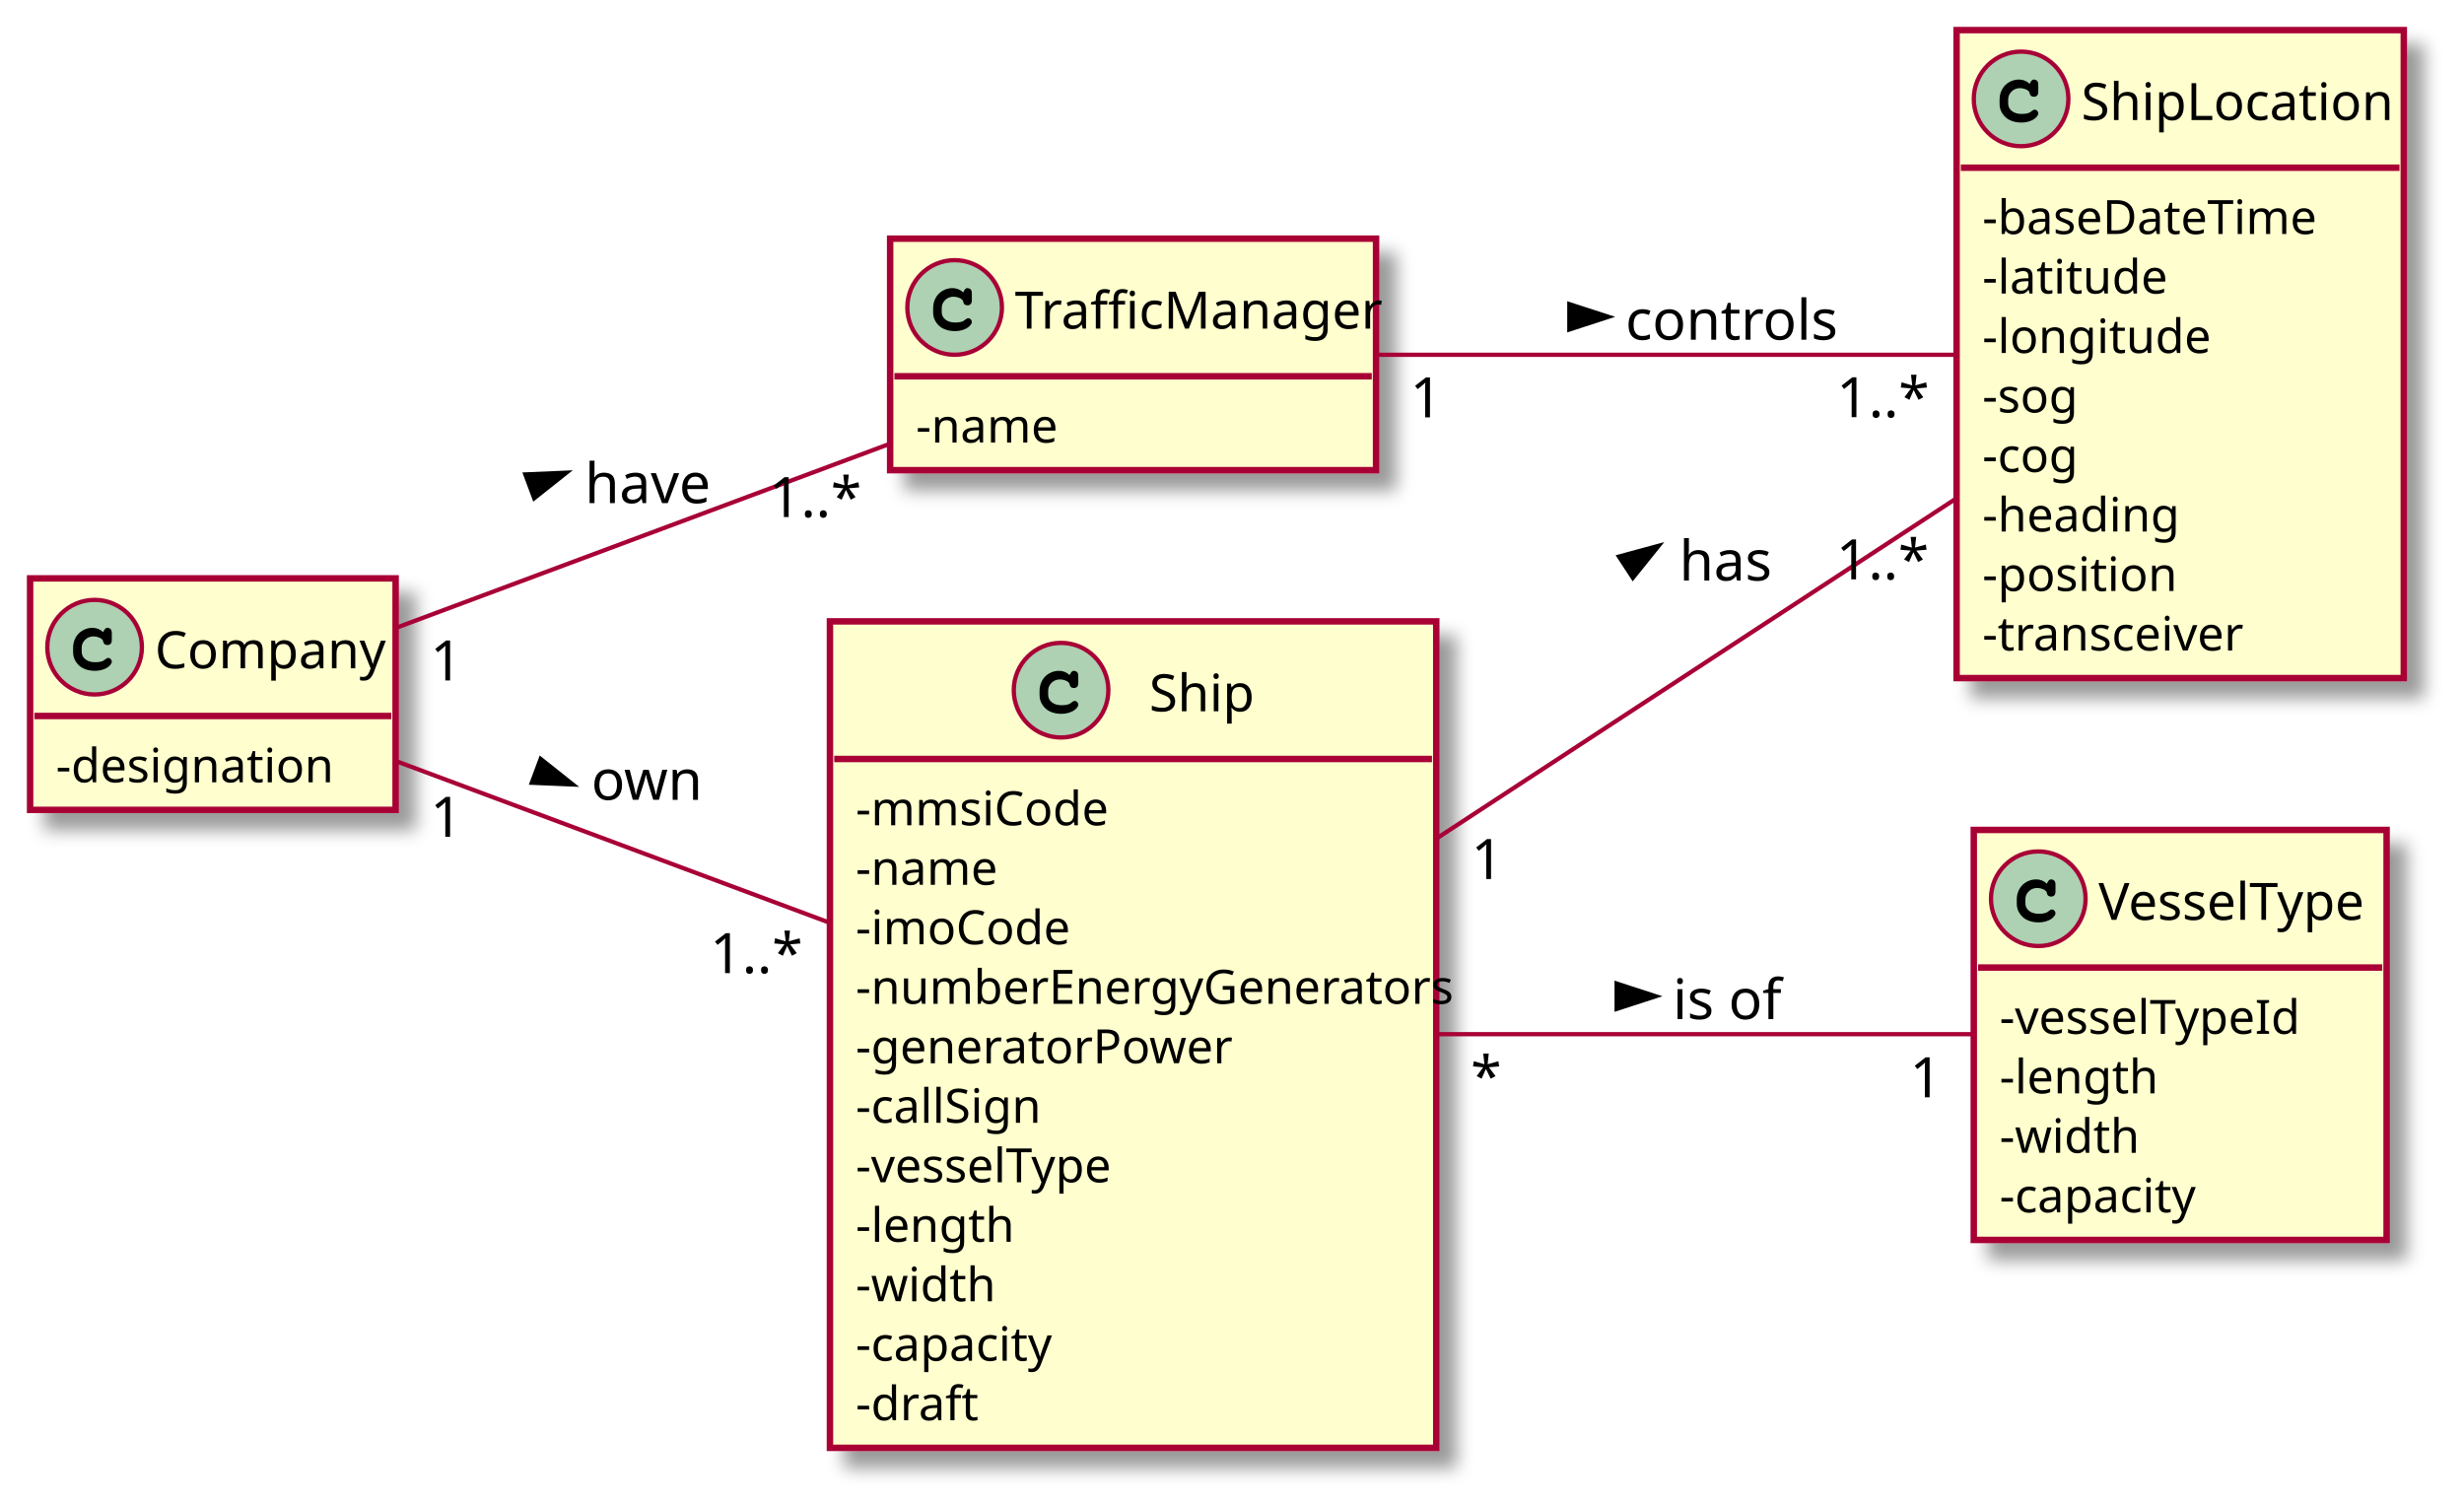
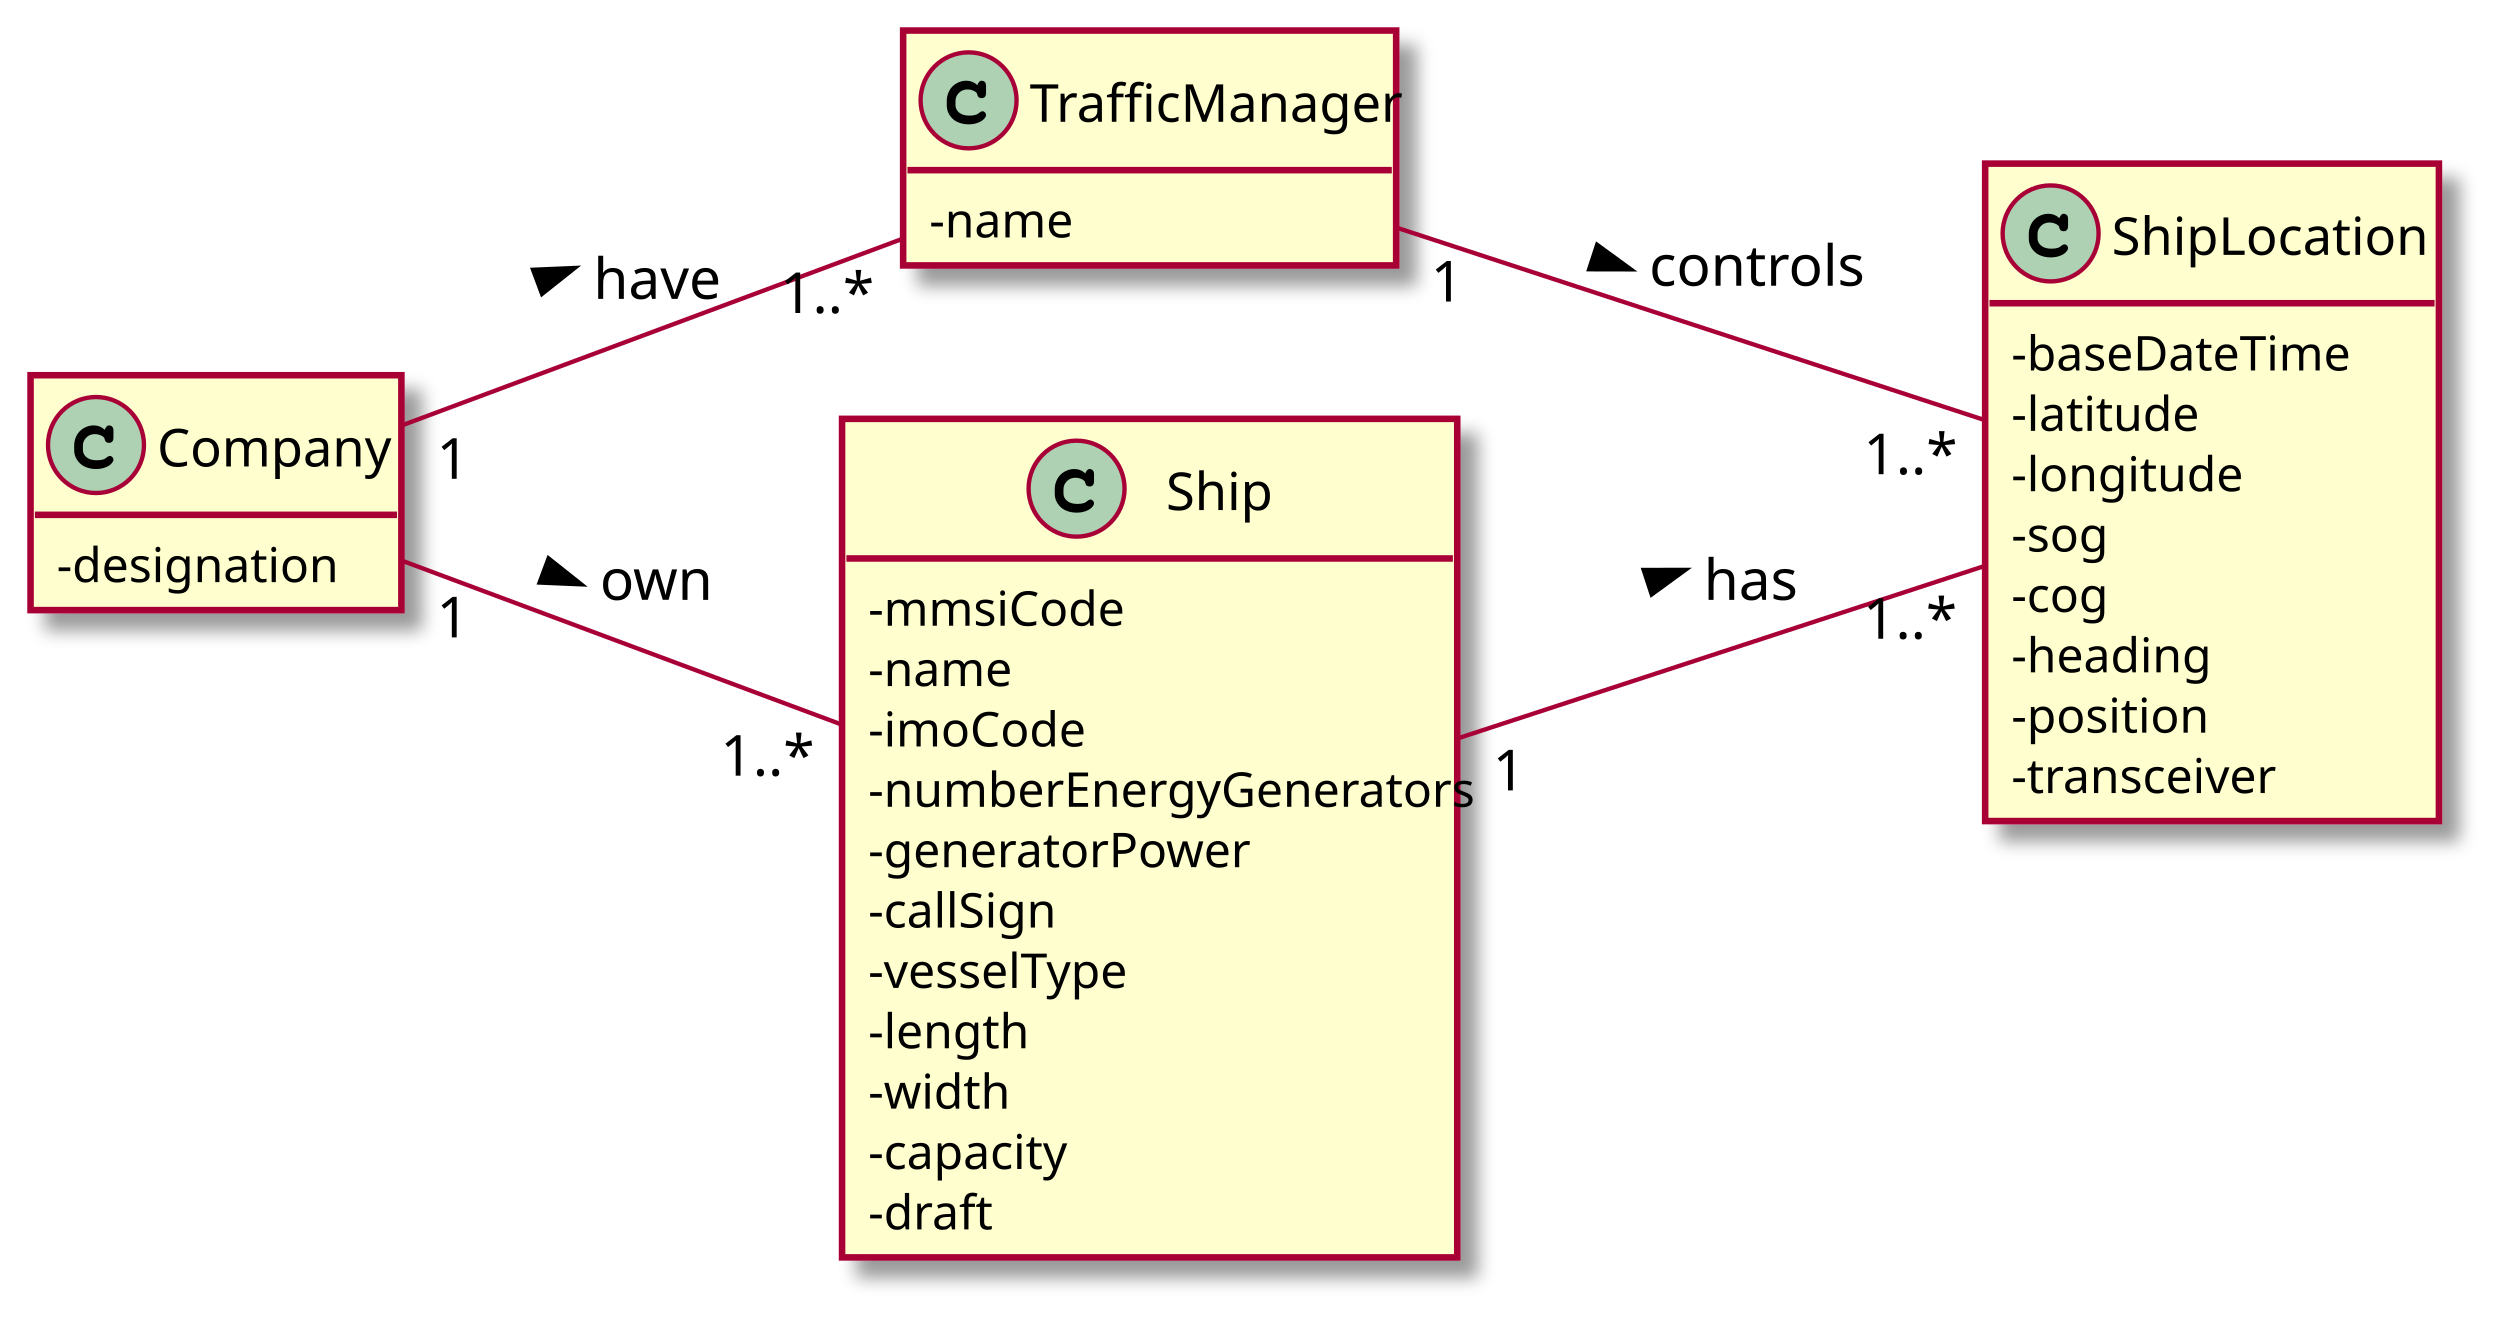
- <svg xmlns="http://www.w3.org/2000/svg" contentScriptType="application/ecmascript" contentStyleType="text/css" height="350px" preserveAspectRatio="none" style="width:573px;height:350px;background:#FFFFFF;" version="1.1" viewBox="0 0 573 350" width="573px" zoomAndPan="magnify">
+ <svg xmlns="http://www.w3.org/2000/svg" contentScriptType="application/ecmascript" contentStyleType="text/css" height="302px" preserveAspectRatio="none" style="width:573px;height:302px;background:#FFFFFF;" version="1.1" viewBox="0 0 573 302" width="573px" zoomAndPan="magnify">
  <defs>
-     <filter height="300%" id="f1hl7zcqd9lxck" width="300%" x="-1" y="-1">
+     <filter height="300%" id="fxyds99sheg9" width="300%" x="-1" y="-1">
      <feGaussianBlur result="blurOut" stdDeviation="2.0" />
      <feColorMatrix in="blurOut" result="blurOut2" type="matrix" values="0 0 0 0 0 0 0 0 0 0 0 0 0 0 0 0 0 0 .4 0" />
      <feOffset dx="4.0" dy="4.0" in="blurOut2" result="blurOut3" />
      <feBlend in="SourceGraphic" in2="blurOut3" mode="normal" />
    </filter>
  </defs>
  <g>
-     <rect codeLine="6" fill="#FEFECE" filter="url(#f1hl7zcqd9lxck)" height="53.836" id="Company" style="stroke:#A80036;stroke-width:1.5;" width="85" x="7" y="134.5" />
-     <ellipse cx="22" cy="150.5" fill="#ADD1B2" rx="11" ry="11" style="stroke:#A80036;stroke-width:1.0;" />
-     <path d="M24,147 Q24.203,146.5 24.438,146.25 Q24.672,146 24.938,146 Q25.406,146 25.703,146.281 Q26,146.562 26,147.219 L26,148.781 Q26,149.438 25.719,149.719 Q25.438,150 25,150 Q24.609,150 24.359,149.828 Q24.109,149.656 24,149.203 Q23.953,148.891 23.781,148.719 Q23.469,148.391 22.906,148.203 Q22.344,148 21.781,148 Q21.078,148 20.484,148.281 Q19.906,148.562 19.453,149.188 Q19,149.812 19,150.672 L19,151.594 Q19,152.625 19.844,153.312 Q20.688,154 22.188,154 Q23.078,154 23.703,153.797 Q24.062,153.688 24.469,153.328 Q24.734,153.125 24.875,153.062 Q25.016,153 25.188,153 Q25.516,153 25.75,153.266 Q26,153.516 26,153.875 Q26,154.219 25.656,154.625 Q25.156,155.219 24.359,155.547 Q23.312,156 22.031,156 Q20.531,156 19.328,155.406 Q18.359,154.938 17.672,153.922 Q17,152.906 17,151.703 L17,150.609 Q17,149.359 17.594,148.266 Q18.203,147.172 19.25,146.594 Q20.312,146 21.5,146 Q22.219,146 22.844,146.25 Q23.469,146.5 24,147 Z " fill="#000000" />
-     <text fill="#000000" font-family="sans-serif" font-size="12" lengthAdjust="spacing" textLength="53" x="36" y="155.41">Company</text>
-     <line style="stroke:#A80036;stroke-width:1.5;" x1="8" x2="91" y1="166.5" y2="166.5" />
-     <text fill="#000000" font-family="sans-serif" font-size="11" lengthAdjust="spacing" textLength="59" x="13" y="181.919">-designation</text>
-     <rect codeLine="10" fill="#FEFECE" filter="url(#f1hl7zcqd9lxck)" height="53.836" id="TrafficManager" style="stroke:#A80036;stroke-width:1.5;" width="113" x="207" y="55.5" />
-     <ellipse cx="222" cy="71.5" fill="#ADD1B2" rx="11" ry="11" style="stroke:#A80036;stroke-width:1.0;" />
-     <path d="M224,68 Q224.203,67.5 224.438,67.25 Q224.672,67 224.938,67 Q225.406,67 225.703,67.281 Q226,67.562 226,68.219 L226,69.781 Q226,70.438 225.719,70.719 Q225.438,71 225,71 Q224.609,71 224.359,70.828 Q224.109,70.656 224,70.203 Q223.953,69.891 223.781,69.719 Q223.469,69.391 222.906,69.203 Q222.344,69 221.781,69 Q221.078,69 220.484,69.281 Q219.906,69.562 219.453,70.188 Q219,70.812 219,71.672 L219,72.594 Q219,73.625 219.844,74.312 Q220.688,75 222.188,75 Q223.078,75 223.703,74.797 Q224.062,74.688 224.469,74.328 Q224.734,74.125 224.875,74.062 Q225.016,74 225.188,74 Q225.516,74 225.75,74.266 Q226,74.516 226,74.875 Q226,75.219 225.656,75.625 Q225.156,76.219 224.359,76.547 Q223.312,77 222.031,77 Q220.531,77 219.328,76.406 Q218.359,75.938 217.672,74.922 Q217,73.906 217,72.703 L217,71.609 Q217,70.359 217.594,69.266 Q218.203,68.172 219.25,67.594 Q220.312,67 221.5,67 Q222.219,67 222.844,67.25 Q223.469,67.5 224,68 Z " fill="#000000" />
-     <text fill="#000000" font-family="sans-serif" font-size="12" lengthAdjust="spacing" textLength="81" x="236" y="76.41">TrafficManager</text>
-     <line style="stroke:#A80036;stroke-width:1.5;" x1="208" x2="319" y1="87.5" y2="87.5" />
-     <text fill="#000000" font-family="sans-serif" font-size="11" lengthAdjust="spacing" textLength="30" x="213" y="102.919">-name</text>
-     <rect codeLine="14" fill="#FEFECE" filter="url(#f1hl7zcqd9lxck)" height="192.195" id="Ship" style="stroke:#A80036;stroke-width:1.5;" width="141" x="193" y="144.5" />
-     <ellipse cx="246.75" cy="160.5" fill="#ADD1B2" rx="11" ry="11" style="stroke:#A80036;stroke-width:1.0;" />
-     <path d="M248.75,157 Q248.953,156.5 249.188,156.25 Q249.422,156 249.688,156 Q250.156,156 250.453,156.281 Q250.75,156.562 250.75,157.219 L250.75,158.781 Q250.75,159.438 250.469,159.719 Q250.188,160 249.75,160 Q249.359,160 249.109,159.828 Q248.859,159.656 248.75,159.203 Q248.703,158.891 248.531,158.719 Q248.219,158.391 247.656,158.203 Q247.094,158 246.531,158 Q245.828,158 245.234,158.281 Q244.656,158.562 244.203,159.188 Q243.75,159.812 243.75,160.672 L243.75,161.594 Q243.75,162.625 244.594,163.312 Q245.438,164 246.938,164 Q247.828,164 248.453,163.797 Q248.812,163.688 249.219,163.328 Q249.484,163.125 249.625,163.062 Q249.766,163 249.938,163 Q250.266,163 250.5,163.266 Q250.75,163.516 250.75,163.875 Q250.75,164.219 250.406,164.625 Q249.906,165.219 249.109,165.547 Q248.062,166 246.781,166 Q245.281,166 244.078,165.406 Q243.109,164.938 242.422,163.922 Q241.75,162.906 241.75,161.703 L241.75,160.609 Q241.75,159.359 242.344,158.266 Q242.953,157.172 244,156.594 Q245.062,156 246.25,156 Q246.969,156 247.594,156.25 Q248.219,156.5 248.75,157 Z " fill="#000000" />
-     <text fill="#000000" font-family="sans-serif" font-size="12" lengthAdjust="spacing" textLength="25" x="267.25" y="165.41">Ship</text>
-     <line style="stroke:#A80036;stroke-width:1.5;" x1="194" x2="333" y1="176.5" y2="176.5" />
-     <text fill="#000000" font-family="sans-serif" font-size="11" lengthAdjust="spacing" textLength="53" x="199" y="191.919">-mmsiCode</text>
-     <text fill="#000000" font-family="sans-serif" font-size="11" lengthAdjust="spacing" textLength="30" x="199" y="205.755">-name</text>
-     <text fill="#000000" font-family="sans-serif" font-size="11" lengthAdjust="spacing" textLength="45" x="199" y="219.591">-imoCode</text>
-     <text fill="#000000" font-family="sans-serif" font-size="11" lengthAdjust="spacing" textLength="129" x="199" y="233.427">-numberEnergyGenerators</text>
-     <text fill="#000000" font-family="sans-serif" font-size="11" lengthAdjust="spacing" textLength="83" x="199" y="247.263">-generatorPower</text>
-     <text fill="#000000" font-family="sans-serif" font-size="11" lengthAdjust="spacing" textLength="41" x="199" y="261.099">-callSign</text>
-     <text fill="#000000" font-family="sans-serif" font-size="11" lengthAdjust="spacing" textLength="60" x="199" y="274.935">-vesselType</text>
-     <text fill="#000000" font-family="sans-serif" font-size="11" lengthAdjust="spacing" textLength="33" x="199" y="288.771">-length</text>
-     <text fill="#000000" font-family="sans-serif" font-size="11" lengthAdjust="spacing" textLength="31" x="199" y="302.606">-width</text>
-     <text fill="#000000" font-family="sans-serif" font-size="11" lengthAdjust="spacing" textLength="45" x="199" y="316.442">-capacity</text>
-     <text fill="#000000" font-family="sans-serif" font-size="11" lengthAdjust="spacing" textLength="27" x="199" y="330.278">-draft</text>
-     <rect codeLine="28" fill="#FEFECE" filter="url(#f1hl7zcqd9lxck)" height="150.688" id="ShipLocation" style="stroke:#A80036;stroke-width:1.5;" width="104" x="455" y="7" />
-     <ellipse cx="470" cy="23" fill="#ADD1B2" rx="11" ry="11" style="stroke:#A80036;stroke-width:1.0;" />
-     <path d="M472,19.5 Q472.203,19 472.438,18.75 Q472.672,18.5 472.938,18.5 Q473.406,18.5 473.703,18.781 Q474,19.062 474,19.719 L474,21.281 Q474,21.938 473.719,22.219 Q473.438,22.5 473,22.5 Q472.609,22.5 472.359,22.328 Q472.109,22.156 472,21.703 Q471.953,21.391 471.781,21.219 Q471.469,20.891 470.906,20.703 Q470.344,20.5 469.781,20.5 Q469.078,20.5 468.484,20.781 Q467.906,21.062 467.453,21.688 Q467,22.312 467,23.172 L467,24.094 Q467,25.125 467.844,25.812 Q468.688,26.5 470.188,26.5 Q471.078,26.5 471.703,26.297 Q472.062,26.188 472.469,25.828 Q472.734,25.625 472.875,25.562 Q473.016,25.5 473.188,25.5 Q473.516,25.5 473.75,25.766 Q474,26.016 474,26.375 Q474,26.719 473.656,27.125 Q473.156,27.719 472.359,28.047 Q471.312,28.5 470.031,28.5 Q468.531,28.5 467.328,27.906 Q466.359,27.438 465.672,26.422 Q465,25.406 465,24.203 L465,23.109 Q465,21.859 465.594,20.766 Q466.203,19.672 467.25,19.094 Q468.312,18.5 469.5,18.5 Q470.219,18.5 470.844,18.75 Q471.469,19 472,19.5 Z " fill="#000000" />
-     <text fill="#000000" font-family="sans-serif" font-size="12" lengthAdjust="spacing" textLength="72" x="484" y="27.91">ShipLocation</text>
-     <line style="stroke:#A80036;stroke-width:1.5;" x1="456" x2="558" y1="39" y2="39" />
-     <text fill="#000000" font-family="sans-serif" font-size="11" lengthAdjust="spacing" textLength="72" x="461" y="54.419">-baseDateTime</text>
-     <text fill="#000000" font-family="sans-serif" font-size="11" lengthAdjust="spacing" textLength="38" x="461" y="68.255">-latitude</text>
-     <text fill="#000000" font-family="sans-serif" font-size="11" lengthAdjust="spacing" textLength="47" x="461" y="82.091">-longitude</text>
-     <text fill="#000000" font-family="sans-serif" font-size="11" lengthAdjust="spacing" textLength="22" x="461" y="95.927">-sog</text>
-     <text fill="#000000" font-family="sans-serif" font-size="11" lengthAdjust="spacing" textLength="22" x="461" y="109.763">-cog</text>
-     <text fill="#000000" font-family="sans-serif" font-size="11" lengthAdjust="spacing" textLength="42" x="461" y="123.599">-heading</text>
-     <text fill="#000000" font-family="sans-serif" font-size="11" lengthAdjust="spacing" textLength="41" x="461" y="137.435">-position</text>
-     <text fill="#000000" font-family="sans-serif" font-size="11" lengthAdjust="spacing" textLength="59" x="461" y="151.27">-transceiver</text>
-     <rect codeLine="39" fill="#FEFECE" filter="url(#f1hl7zcqd9lxck)" height="95.344" id="VesselType" style="stroke:#A80036;stroke-width:1.5;" width="96" x="459" y="193" />
-     <ellipse cx="474" cy="209" fill="#ADD1B2" rx="11" ry="11" style="stroke:#A80036;stroke-width:1.0;" />
-     <path d="M476,205.5 Q476.203,205 476.438,204.75 Q476.672,204.5 476.938,204.5 Q477.406,204.5 477.703,204.781 Q478,205.062 478,205.719 L478,207.281 Q478,207.938 477.719,208.219 Q477.438,208.5 477,208.5 Q476.609,208.5 476.359,208.328 Q476.109,208.156 476,207.703 Q475.953,207.391 475.781,207.219 Q475.469,206.891 474.906,206.703 Q474.344,206.5 473.781,206.5 Q473.078,206.5 472.484,206.781 Q471.906,207.062 471.453,207.688 Q471,208.312 471,209.172 L471,210.094 Q471,211.125 471.844,211.812 Q472.688,212.5 474.188,212.5 Q475.078,212.5 475.703,212.297 Q476.062,212.188 476.469,211.828 Q476.734,211.625 476.875,211.562 Q477.016,211.5 477.188,211.5 Q477.516,211.5 477.75,211.766 Q478,212.016 478,212.375 Q478,212.719 477.656,213.125 Q477.156,213.719 476.359,214.047 Q475.312,214.5 474.031,214.5 Q472.531,214.5 471.328,213.906 Q470.359,213.438 469.672,212.422 Q469,211.406 469,210.203 L469,209.109 Q469,207.859 469.594,206.766 Q470.203,205.672 471.25,205.094 Q472.312,204.5 473.5,204.5 Q474.219,204.5 474.844,204.75 Q475.469,205 476,205.5 Z " fill="#000000" />
-     <text fill="#000000" font-family="sans-serif" font-size="12" lengthAdjust="spacing" textLength="64" x="488" y="213.91">VesselType</text>
-     <line style="stroke:#A80036;stroke-width:1.5;" x1="460" x2="554" y1="225" y2="225" />
-     <text fill="#000000" font-family="sans-serif" font-size="11" lengthAdjust="spacing" textLength="68" x="465" y="240.419">-vesselTypeId</text>
-     <text fill="#000000" font-family="sans-serif" font-size="11" lengthAdjust="spacing" textLength="33" x="465" y="254.255">-length</text>
-     <text fill="#000000" font-family="sans-serif" font-size="11" lengthAdjust="spacing" textLength="31" x="465" y="268.091">-width</text>
-     <text fill="#000000" font-family="sans-serif" font-size="11" lengthAdjust="spacing" textLength="45" x="465" y="281.927">-capacity</text>
-     <path codeLine="46" d="M92.13,177.01 C120.71,187.66 159.34,202.06 192.58,214.45 " fill="none" id="Company-Ship" style="stroke:#A80036;stroke-width:1.0;" />
-     <polygon fill="#000000" points="133.185,182.422,125.736,176.509,123.683,182.017,133.185,182.422" style="stroke:#000000;stroke-width:1.0;" />
-     <text fill="#000000" font-family="sans-serif" font-size="13" lengthAdjust="spacing" textLength="23" x="137.5" y="185.995">own</text>
-     <text fill="#000000" font-family="sans-serif" font-size="13" lengthAdjust="spacing" textLength="7" x="100.059" y="194.59">1</text>
-     <text fill="#000000" font-family="sans-serif" font-size="13" lengthAdjust="spacing" textLength="20" x="165.12" y="226.288">1..*</text>
-     <path codeLine="47" d="M92.13,145.99 C124.93,133.76 170.96,116.61 206.91,103.21 " fill="none" id="Company-TrafficManager" style="stroke:#A80036;stroke-width:1.0;" />
-     <polygon fill="#000000" points="131.685,109.93,122.183,110.335,124.236,115.842,131.685,109.93" style="stroke:#000000;stroke-width:1.0;" />
-     <text fill="#000000" font-family="sans-serif" font-size="13" lengthAdjust="spacing" textLength="26" x="136" y="116.995">have</text>
-     <text fill="#000000" font-family="sans-serif" font-size="13" lengthAdjust="spacing" textLength="7" x="100.059" y="158.239">1</text>
-     <text fill="#000000" font-family="sans-serif" font-size="13" lengthAdjust="spacing" textLength="20" x="178.794" y="120.236">1..*</text>
-     <path codeLine="49" d="M334.03,195.01 C372.63,169.76 419.8,138.9 454.96,115.89 " fill="none" id="Ship-ShipLocation" style="stroke:#A80036;stroke-width:1.0;" />
-     <polygon fill="#000000" points="385.684,126.938,376.506,129.431,379.724,134.35,385.684,126.938" style="stroke:#000000;stroke-width:1.0;" />
-     <text fill="#000000" font-family="sans-serif" font-size="13" lengthAdjust="spacing" textLength="21" x="390.5" y="134.995">has</text>
-     <text fill="#000000" font-family="sans-serif" font-size="13" lengthAdjust="spacing" textLength="7" x="342.127" y="204.413">1</text>
-     <text fill="#000000" font-family="sans-serif" font-size="13" lengthAdjust="spacing" textLength="20" x="427.011" y="134.731">1..*</text>
-     <path codeLine="51" d="M320.21,82.5 C360.74,82.5 415.22,82.5 454.69,82.5 " fill="none" id="TrafficManager-ShipLocation" style="stroke:#A80036;stroke-width:1.0;" />
-     <polygon fill="#000000" points="374,73.676,364.955,70.737,364.955,76.615,374,73.676" style="stroke:#000000;stroke-width:1.0;" />
-     <text fill="#000000" font-family="sans-serif" font-size="13" lengthAdjust="spacing" textLength="46" x="378" y="78.995">controls</text>
-     <text fill="#000000" font-family="sans-serif" font-size="13" lengthAdjust="spacing" textLength="7" x="327.924" y="97.053">1</text>
-     <text fill="#000000" font-family="sans-serif" font-size="13" lengthAdjust="spacing" textLength="20" x="427.096" y="97.011">1..*</text>
-     <path codeLine="53" d="M334.03,240.5 C374.02,240.5 423.21,240.5 458.73,240.5 " fill="none" id="Ship-VesselType" style="stroke:#A80036;stroke-width:1.0;" />
-     <polygon fill="#000000" points="385,231.676,375.955,228.737,375.955,234.615,385,231.676" style="stroke:#000000;stroke-width:1.0;" />
-     <text fill="#000000" font-family="sans-serif" font-size="13" lengthAdjust="spacing" textLength="24" x="389" y="236.995">is of</text>
-     <text fill="#000000" font-family="sans-serif" font-size="13" lengthAdjust="spacing" textLength="5" x="342.018" y="254.879">*</text>
-     <text fill="#000000" font-family="sans-serif" font-size="13" lengthAdjust="spacing" textLength="7" x="444.126" y="255.171">1</text>
+     <rect codeLine="6" fill="#FEFECE" filter="url(#fxyds99sheg9)" height="53.836" id="Company" style="stroke:#A80036;stroke-width:1.5;" width="85" x="7" y="86" />
+     <ellipse cx="22" cy="102" fill="#ADD1B2" rx="11" ry="11" style="stroke:#A80036;stroke-width:1.0;" />
+     <path d="M24,98.5 Q24.203,98 24.438,97.75 Q24.672,97.5 24.938,97.5 Q25.406,97.5 25.703,97.781 Q26,98.062 26,98.719 L26,100.281 Q26,100.938 25.719,101.219 Q25.438,101.5 25,101.5 Q24.609,101.5 24.359,101.328 Q24.109,101.156 24,100.703 Q23.953,100.391 23.781,100.219 Q23.469,99.891 22.906,99.703 Q22.344,99.5 21.781,99.5 Q21.078,99.5 20.484,99.781 Q19.906,100.062 19.453,100.688 Q19,101.312 19,102.172 L19,103.094 Q19,104.125 19.844,104.812 Q20.688,105.5 22.188,105.5 Q23.078,105.5 23.703,105.297 Q24.062,105.188 24.469,104.828 Q24.734,104.625 24.875,104.562 Q25.016,104.5 25.188,104.5 Q25.516,104.5 25.75,104.766 Q26,105.016 26,105.375 Q26,105.719 25.656,106.125 Q25.156,106.719 24.359,107.047 Q23.312,107.5 22.031,107.5 Q20.531,107.5 19.328,106.906 Q18.359,106.438 17.672,105.422 Q17,104.406 17,103.203 L17,102.109 Q17,100.859 17.594,99.766 Q18.203,98.672 19.25,98.094 Q20.312,97.5 21.5,97.5 Q22.219,97.5 22.844,97.75 Q23.469,98 24,98.5 Z " fill="#000000" />
+     <text fill="#000000" font-family="sans-serif" font-size="12" lengthAdjust="spacing" textLength="53" x="36" y="106.91">Company</text>
+     <line style="stroke:#A80036;stroke-width:1.5;" x1="8" x2="91" y1="118" y2="118" />
+     <text fill="#000000" font-family="sans-serif" font-size="11" lengthAdjust="spacing" textLength="59" x="13" y="133.419">-designation</text>
+     <rect codeLine="10" fill="#FEFECE" filter="url(#fxyds99sheg9)" height="53.836" id="TrafficManager" style="stroke:#A80036;stroke-width:1.5;" width="113" x="207" y="7" />
+     <ellipse cx="222" cy="23" fill="#ADD1B2" rx="11" ry="11" style="stroke:#A80036;stroke-width:1.0;" />
+     <path d="M224,19.5 Q224.203,19 224.438,18.75 Q224.672,18.5 224.938,18.5 Q225.406,18.5 225.703,18.781 Q226,19.062 226,19.719 L226,21.281 Q226,21.938 225.719,22.219 Q225.438,22.5 225,22.5 Q224.609,22.5 224.359,22.328 Q224.109,22.156 224,21.703 Q223.953,21.391 223.781,21.219 Q223.469,20.891 222.906,20.703 Q222.344,20.5 221.781,20.5 Q221.078,20.5 220.484,20.781 Q219.906,21.062 219.453,21.688 Q219,22.312 219,23.172 L219,24.094 Q219,25.125 219.844,25.812 Q220.688,26.5 222.188,26.5 Q223.078,26.5 223.703,26.297 Q224.062,26.188 224.469,25.828 Q224.734,25.625 224.875,25.562 Q225.016,25.5 225.188,25.5 Q225.516,25.5 225.75,25.766 Q226,26.016 226,26.375 Q226,26.719 225.656,27.125 Q225.156,27.719 224.359,28.047 Q223.312,28.5 222.031,28.5 Q220.531,28.5 219.328,27.906 Q218.359,27.438 217.672,26.422 Q217,25.406 217,24.203 L217,23.109 Q217,21.859 217.594,20.766 Q218.203,19.672 219.25,19.094 Q220.312,18.5 221.5,18.5 Q222.219,18.5 222.844,18.75 Q223.469,19 224,19.5 Z " fill="#000000" />
+     <text fill="#000000" font-family="sans-serif" font-size="12" lengthAdjust="spacing" textLength="81" x="236" y="27.91">TrafficManager</text>
+     <line style="stroke:#A80036;stroke-width:1.5;" x1="208" x2="319" y1="39" y2="39" />
+     <text fill="#000000" font-family="sans-serif" font-size="11" lengthAdjust="spacing" textLength="30" x="213" y="54.419">-name</text>
+     <rect codeLine="14" fill="#FEFECE" filter="url(#fxyds99sheg9)" height="192.195" id="Ship" style="stroke:#A80036;stroke-width:1.5;" width="141" x="193" y="96" />
+     <ellipse cx="246.75" cy="112" fill="#ADD1B2" rx="11" ry="11" style="stroke:#A80036;stroke-width:1.0;" />
+     <path d="M248.75,108.5 Q248.953,108 249.188,107.75 Q249.422,107.5 249.688,107.5 Q250.156,107.5 250.453,107.781 Q250.75,108.062 250.75,108.719 L250.75,110.281 Q250.75,110.938 250.469,111.219 Q250.188,111.5 249.75,111.5 Q249.359,111.5 249.109,111.328 Q248.859,111.156 248.75,110.703 Q248.703,110.391 248.531,110.219 Q248.219,109.891 247.656,109.703 Q247.094,109.5 246.531,109.5 Q245.828,109.5 245.234,109.781 Q244.656,110.062 244.203,110.688 Q243.75,111.312 243.75,112.172 L243.75,113.094 Q243.75,114.125 244.594,114.812 Q245.438,115.5 246.938,115.5 Q247.828,115.5 248.453,115.297 Q248.812,115.188 249.219,114.828 Q249.484,114.625 249.625,114.562 Q249.766,114.5 249.938,114.5 Q250.266,114.5 250.5,114.766 Q250.75,115.016 250.75,115.375 Q250.75,115.719 250.406,116.125 Q249.906,116.719 249.109,117.047 Q248.062,117.5 246.781,117.5 Q245.281,117.5 244.078,116.906 Q243.109,116.438 242.422,115.422 Q241.75,114.406 241.75,113.203 L241.75,112.109 Q241.75,110.859 242.344,109.766 Q242.953,108.672 244,108.094 Q245.062,107.5 246.25,107.5 Q246.969,107.5 247.594,107.75 Q248.219,108 248.75,108.5 Z " fill="#000000" />
+     <text fill="#000000" font-family="sans-serif" font-size="12" lengthAdjust="spacing" textLength="25" x="267.25" y="116.91">Ship</text>
+     <line style="stroke:#A80036;stroke-width:1.5;" x1="194" x2="333" y1="128" y2="128" />
+     <text fill="#000000" font-family="sans-serif" font-size="11" lengthAdjust="spacing" textLength="53" x="199" y="143.419">-mmsiCode</text>
+     <text fill="#000000" font-family="sans-serif" font-size="11" lengthAdjust="spacing" textLength="30" x="199" y="157.255">-name</text>
+     <text fill="#000000" font-family="sans-serif" font-size="11" lengthAdjust="spacing" textLength="45" x="199" y="171.091">-imoCode</text>
+     <text fill="#000000" font-family="sans-serif" font-size="11" lengthAdjust="spacing" textLength="129" x="199" y="184.927">-numberEnergyGenerators</text>
+     <text fill="#000000" font-family="sans-serif" font-size="11" lengthAdjust="spacing" textLength="83" x="199" y="198.763">-generatorPower</text>
+     <text fill="#000000" font-family="sans-serif" font-size="11" lengthAdjust="spacing" textLength="41" x="199" y="212.599">-callSign</text>
+     <text fill="#000000" font-family="sans-serif" font-size="11" lengthAdjust="spacing" textLength="60" x="199" y="226.435">-vesselType</text>
+     <text fill="#000000" font-family="sans-serif" font-size="11" lengthAdjust="spacing" textLength="33" x="199" y="240.27">-length</text>
+     <text fill="#000000" font-family="sans-serif" font-size="11" lengthAdjust="spacing" textLength="31" x="199" y="254.106">-width</text>
+     <text fill="#000000" font-family="sans-serif" font-size="11" lengthAdjust="spacing" textLength="45" x="199" y="267.942">-capacity</text>
+     <text fill="#000000" font-family="sans-serif" font-size="11" lengthAdjust="spacing" textLength="27" x="199" y="281.778">-draft</text>
+     <rect codeLine="28" fill="#FEFECE" filter="url(#fxyds99sheg9)" height="150.688" id="ShipLocation" style="stroke:#A80036;stroke-width:1.5;" width="104" x="455" y="37.5" />
+     <ellipse cx="470" cy="53.5" fill="#ADD1B2" rx="11" ry="11" style="stroke:#A80036;stroke-width:1.0;" />
+     <path d="M472,50 Q472.203,49.5 472.438,49.25 Q472.672,49 472.938,49 Q473.406,49 473.703,49.281 Q474,49.562 474,50.219 L474,51.781 Q474,52.438 473.719,52.719 Q473.438,53 473,53 Q472.609,53 472.359,52.828 Q472.109,52.656 472,52.203 Q471.953,51.891 471.781,51.719 Q471.469,51.391 470.906,51.203 Q470.344,51 469.781,51 Q469.078,51 468.484,51.281 Q467.906,51.562 467.453,52.188 Q467,52.812 467,53.672 L467,54.594 Q467,55.625 467.844,56.312 Q468.688,57 470.188,57 Q471.078,57 471.703,56.797 Q472.062,56.688 472.469,56.328 Q472.734,56.125 472.875,56.062 Q473.016,56 473.188,56 Q473.516,56 473.75,56.266 Q474,56.516 474,56.875 Q474,57.219 473.656,57.625 Q473.156,58.219 472.359,58.547 Q471.312,59 470.031,59 Q468.531,59 467.328,58.406 Q466.359,57.938 465.672,56.922 Q465,55.906 465,54.703 L465,53.609 Q465,52.359 465.594,51.266 Q466.203,50.172 467.25,49.594 Q468.312,49 469.5,49 Q470.219,49 470.844,49.25 Q471.469,49.5 472,50 Z " fill="#000000" />
+     <text fill="#000000" font-family="sans-serif" font-size="12" lengthAdjust="spacing" textLength="72" x="484" y="58.41">ShipLocation</text>
+     <line style="stroke:#A80036;stroke-width:1.5;" x1="456" x2="558" y1="69.5" y2="69.5" />
+     <text fill="#000000" font-family="sans-serif" font-size="11" lengthAdjust="spacing" textLength="72" x="461" y="84.919">-baseDateTime</text>
+     <text fill="#000000" font-family="sans-serif" font-size="11" lengthAdjust="spacing" textLength="38" x="461" y="98.755">-latitude</text>
+     <text fill="#000000" font-family="sans-serif" font-size="11" lengthAdjust="spacing" textLength="47" x="461" y="112.591">-longitude</text>
+     <text fill="#000000" font-family="sans-serif" font-size="11" lengthAdjust="spacing" textLength="22" x="461" y="126.427">-sog</text>
+     <text fill="#000000" font-family="sans-serif" font-size="11" lengthAdjust="spacing" textLength="22" x="461" y="140.263">-cog</text>
+     <text fill="#000000" font-family="sans-serif" font-size="11" lengthAdjust="spacing" textLength="42" x="461" y="154.099">-heading</text>
+     <text fill="#000000" font-family="sans-serif" font-size="11" lengthAdjust="spacing" textLength="41" x="461" y="167.935">-position</text>
+     <text fill="#000000" font-family="sans-serif" font-size="11" lengthAdjust="spacing" textLength="59" x="461" y="181.77">-transceiver</text>
+     <path codeLine="39" d="M92.13,128.51 C120.71,139.16 159.34,153.56 192.58,165.95 " fill="none" id="Company-Ship" style="stroke:#A80036;stroke-width:1.0;" />
+     <polygon fill="#000000" points="133.185,133.922,125.736,128.009,123.683,133.517,133.185,133.922" style="stroke:#000000;stroke-width:1.0;" />
+     <text fill="#000000" font-family="sans-serif" font-size="13" lengthAdjust="spacing" textLength="23" x="137.5" y="137.495">own</text>
+     <text fill="#000000" font-family="sans-serif" font-size="13" lengthAdjust="spacing" textLength="7" x="100.059" y="146.09">1</text>
+     <text fill="#000000" font-family="sans-serif" font-size="13" lengthAdjust="spacing" textLength="20" x="165.12" y="177.788">1..*</text>
+     <path codeLine="41" d="M92.13,97.49 C124.93,85.26 170.96,68.11 206.91,54.71 " fill="none" id="Company-TrafficManager" style="stroke:#A80036;stroke-width:1.0;" />
+     <polygon fill="#000000" points="131.685,61.43,122.183,61.835,124.236,67.342,131.685,61.43" style="stroke:#000000;stroke-width:1.0;" />
+     <text fill="#000000" font-family="sans-serif" font-size="13" lengthAdjust="spacing" textLength="26" x="136" y="68.495">have</text>
+     <text fill="#000000" font-family="sans-serif" font-size="13" lengthAdjust="spacing" textLength="7" x="100.059" y="109.739">1</text>
+     <text fill="#000000" font-family="sans-serif" font-size="13" lengthAdjust="spacing" textLength="20" x="178.794" y="71.736">1..*</text>
+     <path codeLine="43" d="M334.03,169.26 C372.63,156.63 419.8,141.2 454.96,129.69 " fill="none" id="Ship-ShipLocation" style="stroke:#A80036;stroke-width:1.0;" />
+     <polygon fill="#000000" points="386.252,130.621,376.741,130.641,378.57,136.227,386.252,130.621" style="stroke:#000000;stroke-width:1.0;" />
+     <text fill="#000000" font-family="sans-serif" font-size="13" lengthAdjust="spacing" textLength="21" x="390.5" y="137.495">has</text>
+     <text fill="#000000" font-family="sans-serif" font-size="13" lengthAdjust="spacing" textLength="7" x="342.127" y="181.151">1</text>
+     <text fill="#000000" font-family="sans-serif" font-size="13" lengthAdjust="spacing" textLength="20" x="427.011" y="146.391">1..*</text>
+     <path codeLine="45" d="M320.21,52.22 C360.74,65.48 415.22,83.3 454.69,96.22 " fill="none" id="TrafficManager-ShipLocation" style="stroke:#A80036;stroke-width:1.0;" />
+     <polygon fill="#000000" points="373.752,61.731,366.069,56.125,364.242,61.711,373.752,61.731" style="stroke:#000000;stroke-width:1.0;" />
+     <text fill="#000000" font-family="sans-serif" font-size="13" lengthAdjust="spacing" textLength="46" x="378" y="65.495">controls</text>
+     <text fill="#000000" font-family="sans-serif" font-size="13" lengthAdjust="spacing" textLength="7" x="327.924" y="69.108">1</text>
+     <text fill="#000000" font-family="sans-serif" font-size="13" lengthAdjust="spacing" textLength="20" x="427.096" y="108.686">1..*</text>
  </g>
</svg>
